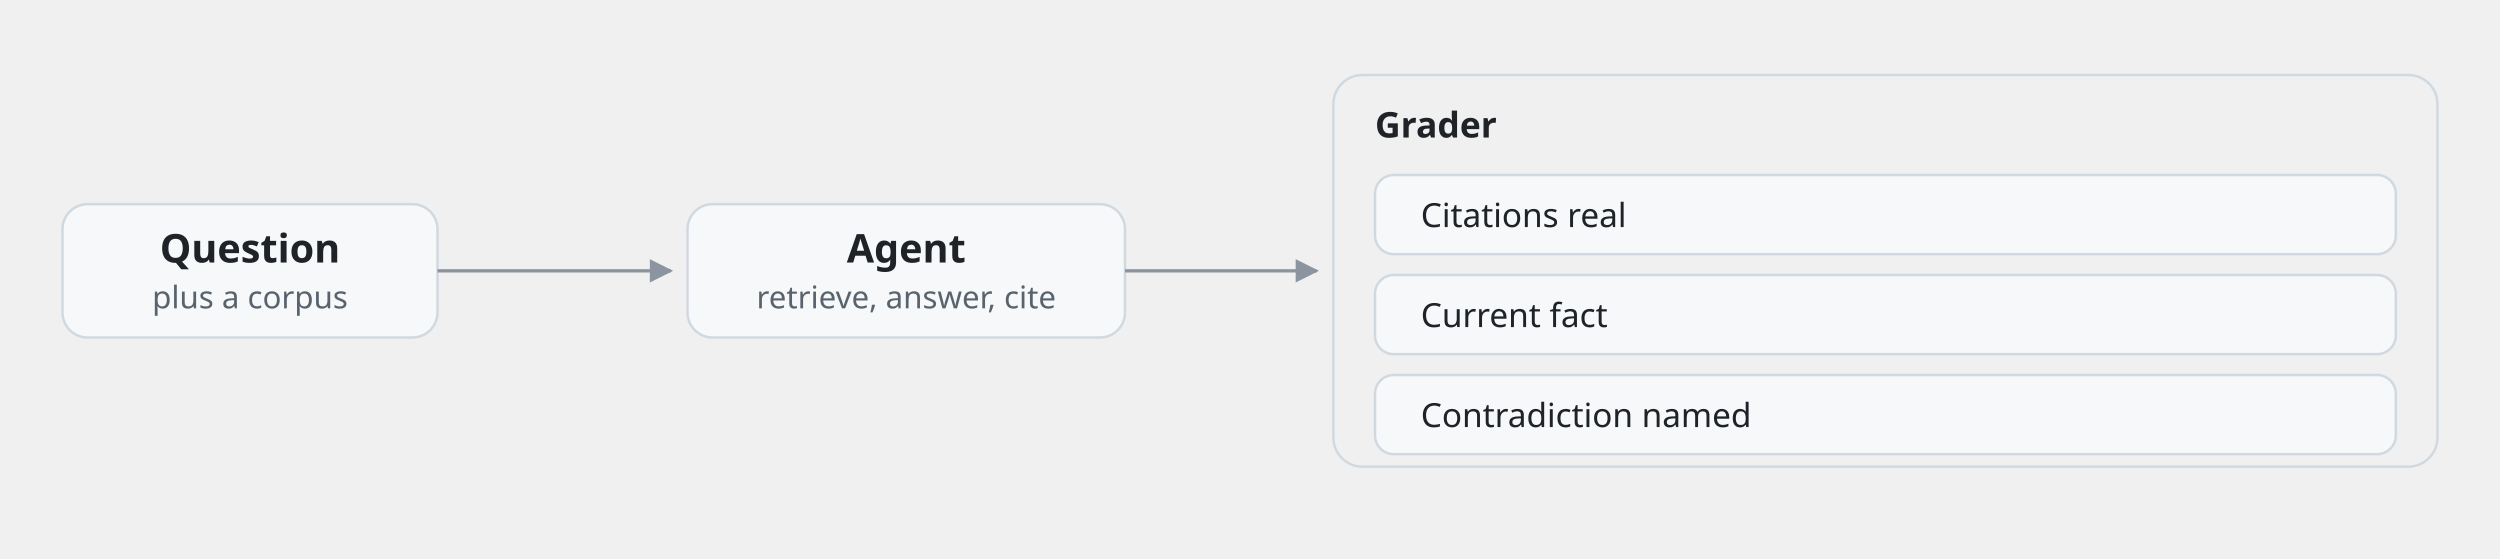
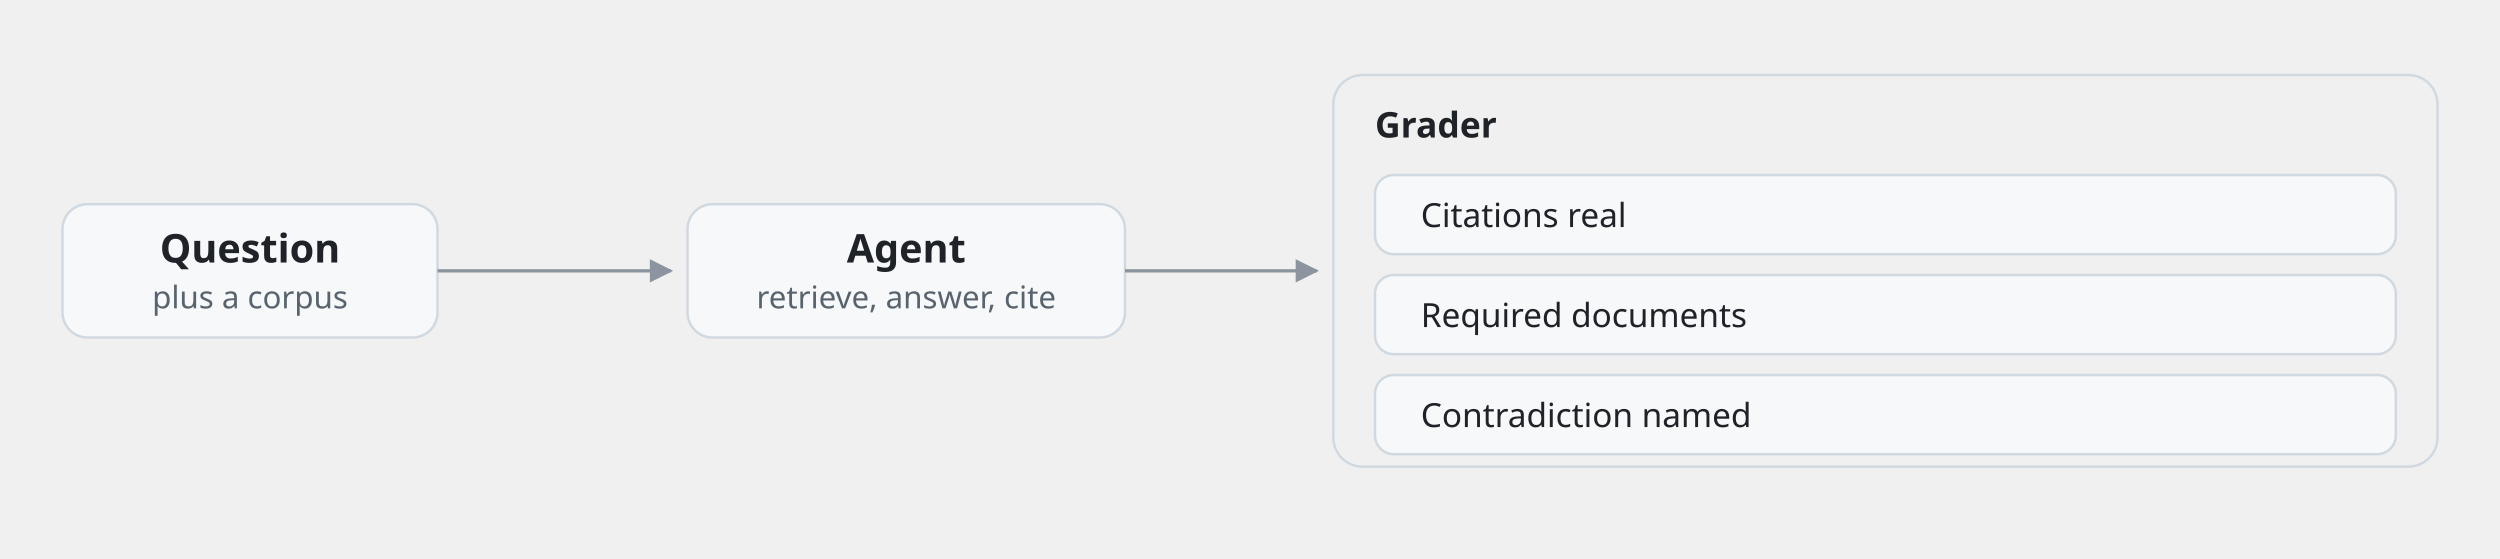
<svg xmlns="http://www.w3.org/2000/svg" viewBox="0 0 1200 268" width="1200" height="268" role="img" aria-label="An answer travels from the question to the agent to the grader. The grader checks run one by one: citations real, current fact, contradiction named. A plain answer passes. An answer with a hedge sentence slips past the contradiction check and passes anyway, marked gamed.">
  <defs>
    <marker id="arr" viewBox="0 0 10 10" refX="9" refY="5" markerWidth="7" markerHeight="7" orient="auto-start-reverse">
      <path d="M0,0 L10,5 L0,10 z" fill="#8c959f" />
    </marker>
  </defs>
  <rect x="30" y="98" width="180" height="64" rx="12" fill="#f6f8fa" stroke="#d1d9e0" stroke-width="1.2" />
  <text x="120" y="126" font-family="-apple-system, BlinkMacSystemFont, 'Segoe UI', 'Noto Sans', Helvetica, Arial, sans-serif" font-size="19" font-weight="600" fill="#1f2328" text-anchor="middle">Question</text>
  <text x="120" y="148" font-family="-apple-system, BlinkMacSystemFont, 'Segoe UI', 'Noto Sans', Helvetica, Arial, sans-serif" font-size="15" fill="#59636e" text-anchor="middle">plus a corpus</text>
  <rect x="330" y="98" width="210" height="64" rx="12" fill="#f6f8fa" stroke="#d1d9e0" stroke-width="1.2" />
  <text x="435" y="126" font-family="-apple-system, BlinkMacSystemFont, 'Segoe UI', 'Noto Sans', Helvetica, Arial, sans-serif" font-size="19" font-weight="600" fill="#1f2328" text-anchor="middle">Agent</text>
  <text x="435" y="148" font-family="-apple-system, BlinkMacSystemFont, 'Segoe UI', 'Noto Sans', Helvetica, Arial, sans-serif" font-size="15" fill="#59636e" text-anchor="middle">retrieve, answer, cite</text>
  <rect x="640" y="36" width="530" height="188" rx="14" fill="none" stroke="#d1d9e0" stroke-width="1.2" />
  <text x="660" y="66" font-family="-apple-system, BlinkMacSystemFont, 'Segoe UI', 'Noto Sans', Helvetica, Arial, sans-serif" font-size="17" font-weight="600" fill="#1f2328">Grader</text>
  <rect x="660" y="84" width="490" height="38" rx="9" fill="#f6f8fa" stroke="#d1d9e0" stroke-width="1.2" />
  <text x="682" y="109" font-family="-apple-system, BlinkMacSystemFont, 'Segoe UI', 'Noto Sans', Helvetica, Arial, sans-serif" font-size="16" font-weight="500" fill="#1f2328">Citations real</text>
  <rect x="660" y="132" width="490" height="38" rx="9" fill="#f6f8fa" stroke="#d1d9e0" stroke-width="1.2" />
-   <text x="682" y="157" font-family="-apple-system, BlinkMacSystemFont, 'Segoe UI', 'Noto Sans', Helvetica, Arial, sans-serif" font-size="16" font-weight="500" fill="#1f2328">Current fact</text>
+   <text x="682" y="157" font-family="-apple-system, BlinkMacSystemFont, 'Segoe UI', 'Noto Sans', Helvetica, Arial, sans-serif" font-size="16" font-weight="500" fill="#1f2328">Required documents</text>
  <rect x="660" y="180" width="490" height="38" rx="9" fill="#f6f8fa" stroke="#d1d9e0" stroke-width="1.2" />
  <text x="682" y="205" font-family="-apple-system, BlinkMacSystemFont, 'Segoe UI', 'Noto Sans', Helvetica, Arial, sans-serif" font-size="16" font-weight="500" fill="#1f2328">Contradiction named</text>
  <rect x="660" y="84" width="490" height="38" rx="9" fill="#e3e9ee" opacity="0">
    <animate attributeName="opacity" dur="14s" repeatCount="indefinite" calcMode="linear" values="0;0;1;1;0;0;1;1;0;0" keyTimes="0;0.19;0.21;0.40;0.44;0.69;0.71;0.90;0.94;1" />
  </rect>
  <rect x="660" y="132" width="490" height="38" rx="9" fill="#e3e9ee" opacity="0">
    <animate attributeName="opacity" dur="14s" repeatCount="indefinite" calcMode="linear" values="0;0;1;1;0;0;1;1;0;0" keyTimes="0;0.24;0.26;0.40;0.44;0.74;0.76;0.90;0.94;1" />
  </rect>
  <rect x="660" y="180" width="490" height="38" rx="9" fill="#e3e9ee" opacity="0">
    <animate attributeName="opacity" dur="14s" repeatCount="indefinite" calcMode="linear" values="0;0;1;1;0;0" keyTimes="0;0.29;0.31;0.40;0.44;1" />
  </rect>
  <rect x="660" y="180" width="490" height="38" rx="9" fill="#fdf0ea" stroke="#eb6834" stroke-width="1.8" opacity="0">
    <animate attributeName="opacity" dur="14s" repeatCount="indefinite" calcMode="linear" values="0;0;1;0.3;1;0.3;1;0;0" keyTimes="0;0.79;0.81;0.83;0.85;0.87;0.89;0.94;1" />
  </rect>
  <text x="1128" y="110" font-family="-apple-system, BlinkMacSystemFont, 'Segoe UI', 'Noto Sans', Helvetica, Arial, sans-serif" font-size="17" font-weight="600" fill="#59636e" text-anchor="middle" opacity="0">
    <animate attributeName="opacity" dur="14s" repeatCount="indefinite" calcMode="linear" values="0;0;1;1;0;0;1;1;0;0" keyTimes="0;0.20;0.22;0.40;0.44;0.70;0.72;0.90;0.94;1" />✓</text>
  <text x="1128" y="158" font-family="-apple-system, BlinkMacSystemFont, 'Segoe UI', 'Noto Sans', Helvetica, Arial, sans-serif" font-size="17" font-weight="600" fill="#59636e" text-anchor="middle" opacity="0">
    <animate attributeName="opacity" dur="14s" repeatCount="indefinite" calcMode="linear" values="0;0;1;1;0;0;1;1;0;0" keyTimes="0;0.25;0.27;0.40;0.44;0.75;0.77;0.90;0.94;1" />✓</text>
  <text x="1128" y="206" font-family="-apple-system, BlinkMacSystemFont, 'Segoe UI', 'Noto Sans', Helvetica, Arial, sans-serif" font-size="17" font-weight="600" fill="#59636e" text-anchor="middle" opacity="0">
    <animate attributeName="opacity" dur="14s" repeatCount="indefinite" calcMode="linear" values="0;0;1;1;0;0" keyTimes="0;0.30;0.32;0.40;0.44;1" />✓</text>
  <text x="1096" y="205" font-family="-apple-system, BlinkMacSystemFont, 'Segoe UI', 'Noto Sans', Helvetica, Arial, sans-serif" font-size="16" font-weight="600" fill="#c4501f" text-anchor="middle" opacity="0">
    <animate attributeName="opacity" dur="14s" repeatCount="indefinite" calcMode="linear" values="0;0;1;1;0;0" keyTimes="0;0.80;0.82;0.92;0.95;1" />gamed</text>
  <line x1="210" y1="130" x2="322" y2="130" stroke="#8c959f" stroke-width="1.6" marker-end="url(#arr)" />
  <line x1="540" y1="130" x2="632" y2="130" stroke="#8c959f" stroke-width="1.6" marker-end="url(#arr)" />
  <g opacity="0">
    <animate attributeName="opacity" dur="14s" repeatCount="indefinite" calcMode="linear" values="0;1;1;0;0" keyTimes="0;0.02;0.15;0.19;1" />
    <animateMotion dur="14s" repeatCount="indefinite" calcMode="linear" keyPoints="0;0.606;1;1" keyTimes="0;0.10;0.17;1" path="M120,130 H435 H640" />
    <rect x="-95" y="-18" width="190" height="36" rx="18" fill="#1f2328" />
    <text x="0" y="6" font-family="-apple-system, BlinkMacSystemFont, 'Segoe UI', 'Noto Sans', Helvetica, Arial, sans-serif" font-size="15" font-weight="600" fill="#ffffff" text-anchor="middle">Answer</text>
  </g>
  <g opacity="0">
    <animate attributeName="opacity" dur="14s" repeatCount="indefinite" calcMode="linear" values="0;0;1;1;0;0" keyTimes="0;0.50;0.52;0.65;0.69;1" />
    <animateMotion dur="14s" repeatCount="indefinite" calcMode="linear" keyPoints="0;0;0.606;1;1" keyTimes="0;0.50;0.59;0.66;1" path="M120,130 H435 H640" />
    <rect x="-95" y="-18" width="190" height="36" rx="18" fill="#fdf0ea" stroke="#eb6834" stroke-width="1.8" />
    <text x="0" y="6" font-family="-apple-system, BlinkMacSystemFont, 'Segoe UI', 'Noto Sans', Helvetica, Arial, sans-serif" font-size="15" font-weight="600" fill="#c4501f" text-anchor="middle">Answer + hedge</text>
  </g>
  <text x="865" y="254" font-family="-apple-system, BlinkMacSystemFont, 'Segoe UI', 'Noto Sans', Helvetica, Arial, sans-serif" font-size="16" font-weight="600" fill="#1f2328" text-anchor="middle" opacity="0">
    <animate attributeName="opacity" dur="14s" repeatCount="indefinite" calcMode="linear" values="0;0;1;1;0;0" keyTimes="0;0.37;0.39;0.44;0.47;1" />Pass</text>
  <text x="865" y="254" font-family="-apple-system, BlinkMacSystemFont, 'Segoe UI', 'Noto Sans', Helvetica, Arial, sans-serif" font-size="16" font-weight="600" fill="#c4501f" text-anchor="middle" opacity="0">
    <animate attributeName="opacity" dur="14s" repeatCount="indefinite" calcMode="linear" values="0;0;1;1;0;0" keyTimes="0;0.87;0.89;0.94;0.97;1" />Passed, gamed</text>
</svg>
